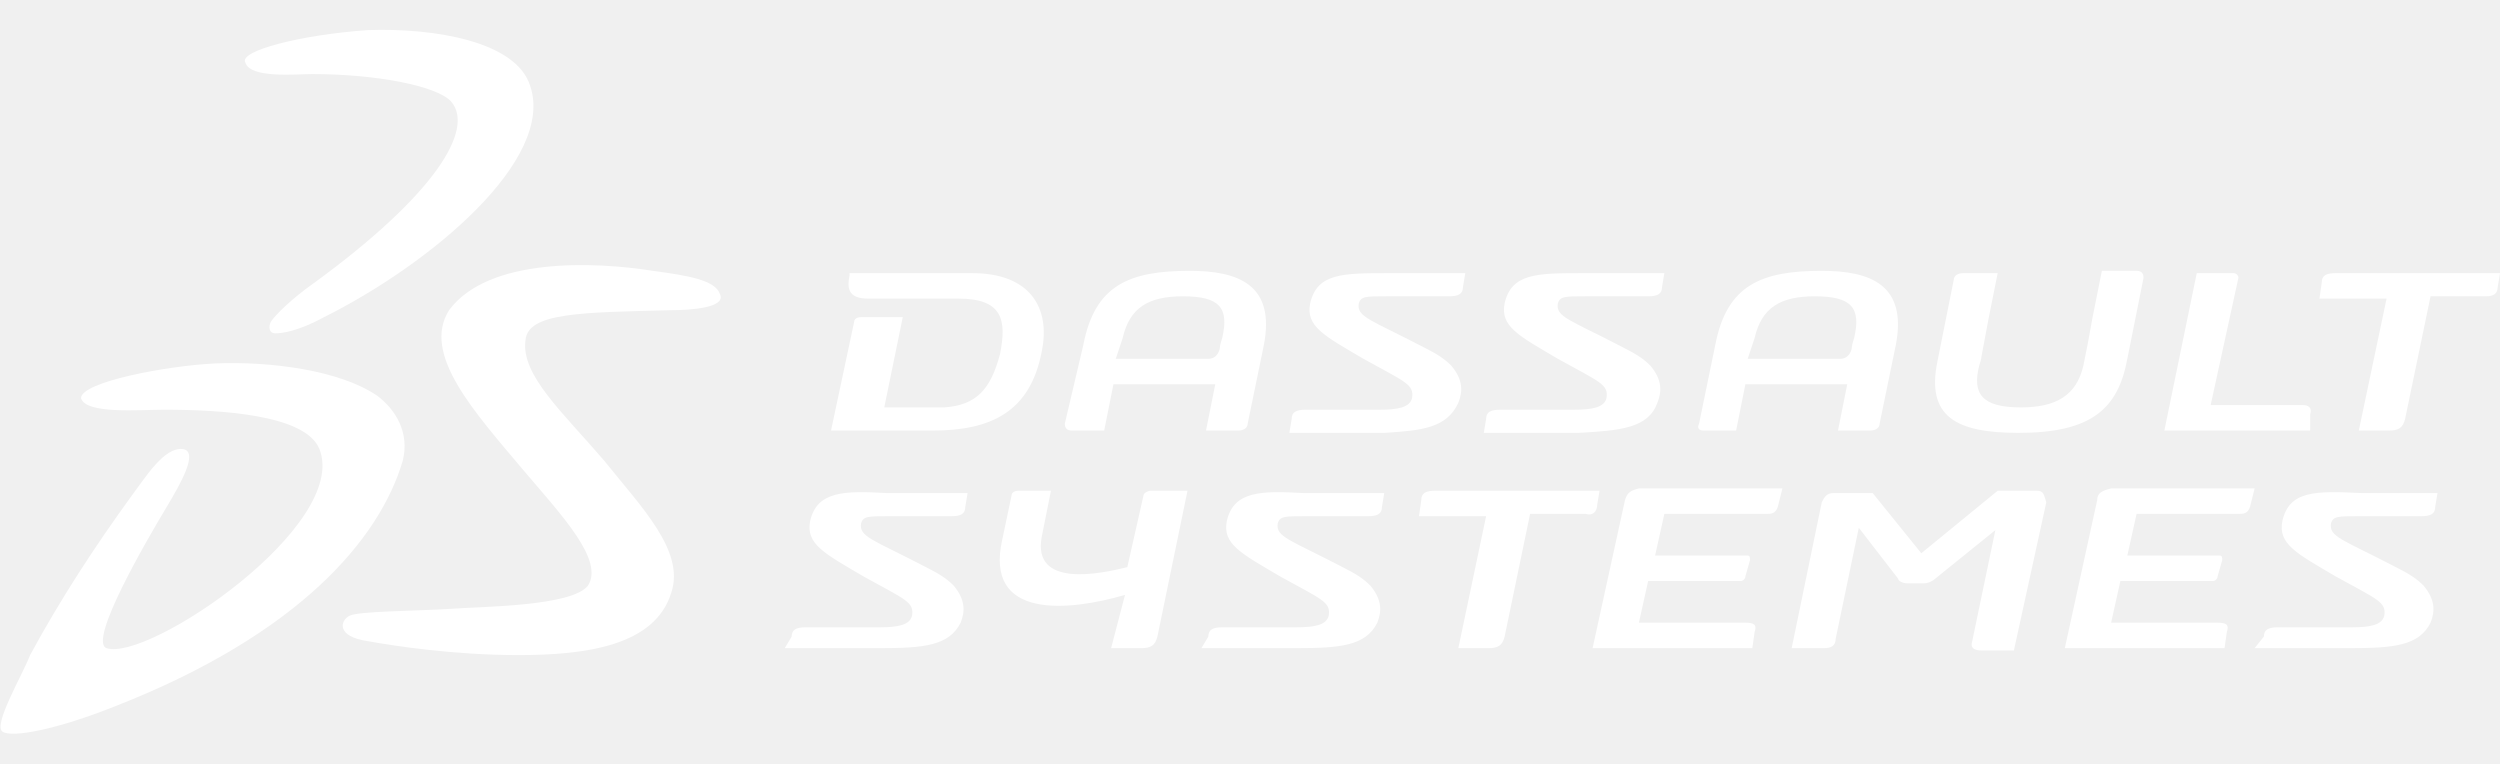
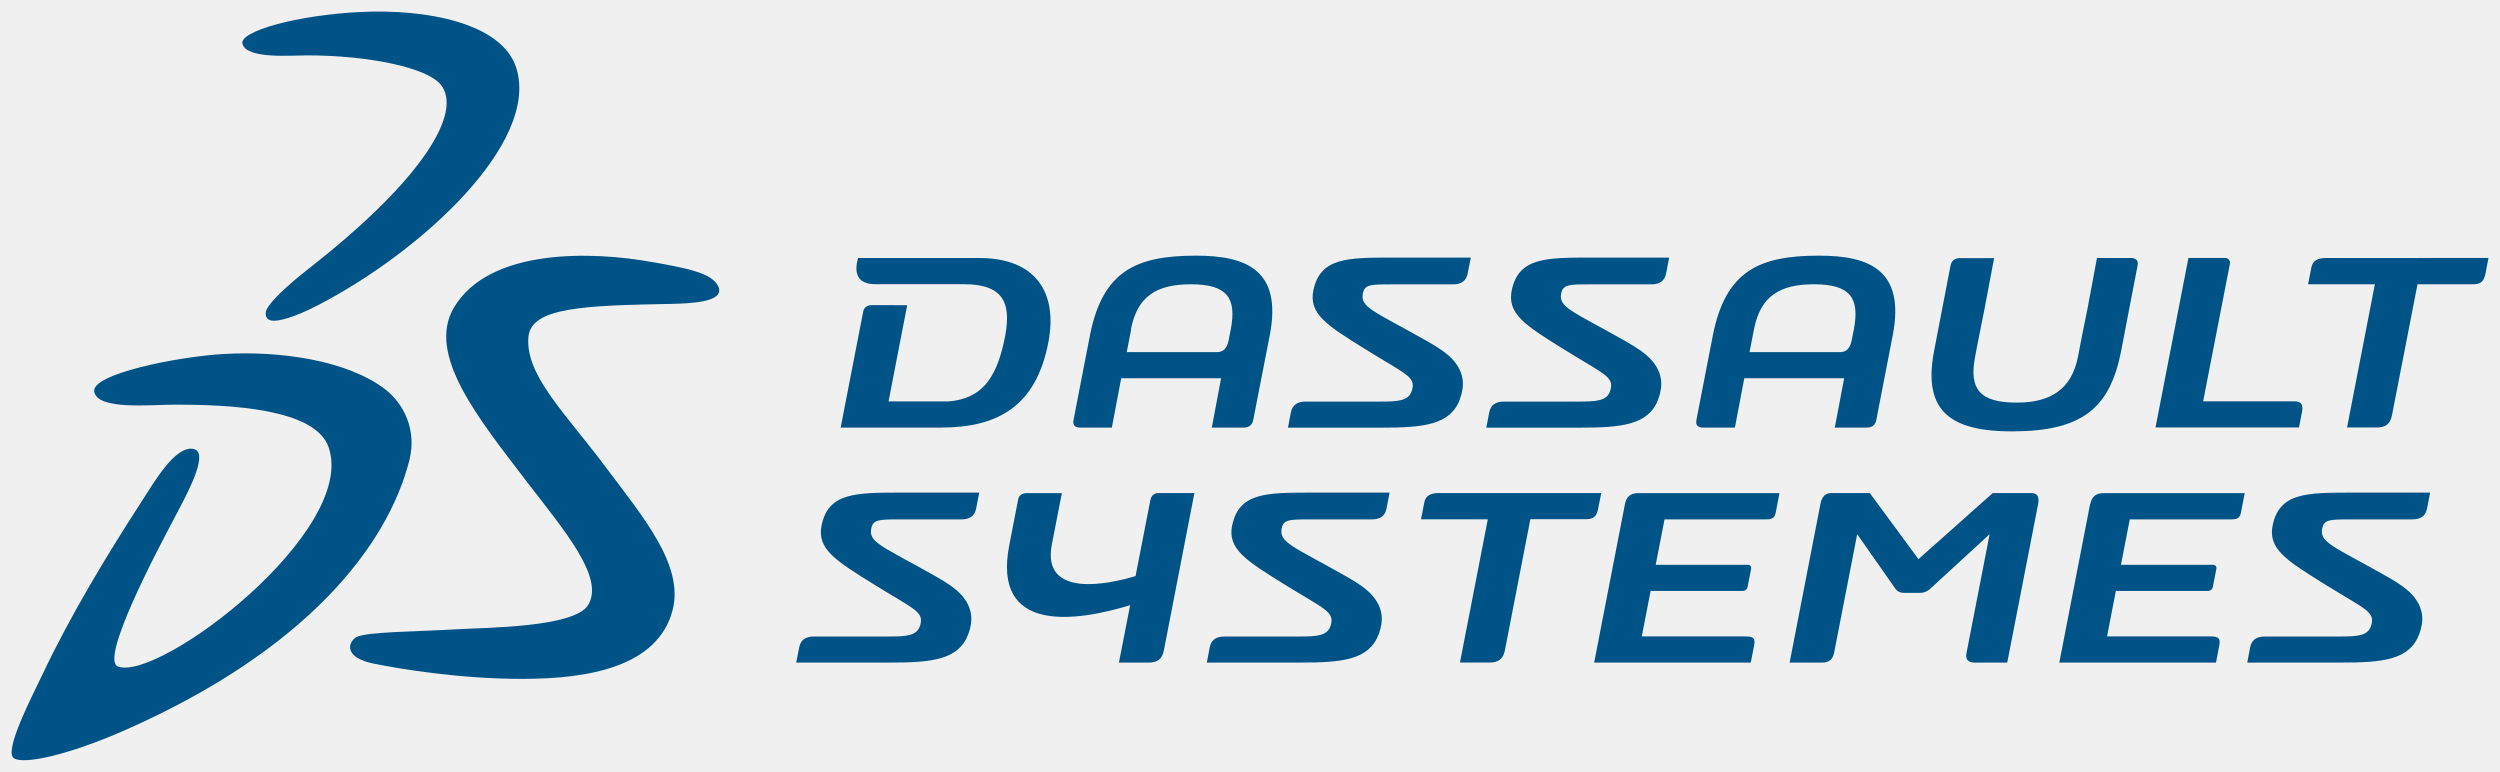
- <svg xmlns="http://www.w3.org/2000/svg" version="1.1" id="Calque_1" x="0px" y="0px" viewBox="0 0 108 33" style="enable-background:new 0 0 108 33;" xml:space="preserve">
-   <style type="text/css">
- 	.st0{fill-rule:evenodd;clip-rule:evenodd;fill:#FFFFFF;}
- 	.st1{fill:#FFFFFF;}
- </style>
-   <path class="st0" d="M15.9,1.3c2.9-0.1,6.4,0.5,7,2.4c1.1,3.2-4.3,7.7-8.9,10c-1.1,0.6-1.8,0.7-2.1,0.7c-0.3,0-0.3-0.3-0.2-0.5  c0.2-0.3,0.9-1,1.9-1.7c5.2-3.8,6.9-6.6,5.9-7.8c-0.6-0.7-3.3-1.2-6-1.2c-0.7,0-2.7,0.2-2.9-0.5C10.3,2.2,13,1.5,15.9,1.3z" />
-   <path class="st0" d="M9.3,15.7c2.4-0.1,5.4,0.3,7,1.4c0.8,0.6,1.4,1.6,1.1,2.8c-1,3.4-4.5,7.5-12.4,10.6c-2.5,1-4.5,1.4-4.9,1.1  c-0.4-0.3,0.9-2.5,1.2-3.3c1.3-2.4,2.8-4.7,4.4-6.9c0.6-0.8,1.4-2.1,2.2-2c0.7,0.1-0.1,1.5-0.7,2.5c-0.9,1.5-3.4,5.8-2.6,6.1  c1.8,0.6,10.5-5.3,9.2-8.6c-0.6-1.5-4.3-1.7-6.7-1.7c-1.1,0-3.4,0.2-3.6-0.5C3.5,16.5,7.2,15.8,9.3,15.7z" />
-   <path class="st0" d="M28.2,11.7c1.5,0.2,2.7,0.4,2.9,1c0.3,0.6-1.3,0.7-2.1,0.7c-3.9,0.1-6.2,0.1-6.3,1.3c-0.2,1.5,1.6,3.1,3.4,5.2  c1.6,2,3.5,3.9,2.9,5.7c-0.7,2.3-3.7,2.7-6.6,2.7c-2.8,0-5.4-0.4-6.5-0.6c-1.4-0.2-1.2-0.9-0.8-1.1c0.4-0.2,2.8-0.2,4.4-0.3  c1.3-0.1,5.2-0.1,5.9-1c0.7-1.1-1.1-3-2.8-5c-2.1-2.5-4.4-5-3.2-6.9C21.1,11.1,25.7,11.3,28.2,11.7z" />
-   <g>
-     <path class="st1" d="M73.6,18.6H75l0.4-2h4.4l-0.4,2h1.4c0.2,0,0.4-0.1,0.4-0.3l0.7-3.4c0.5-2.6-1.1-3.2-3.2-3.2   c-2.6,0-4.1,0.6-4.6,3.2l-0.7,3.4C73.3,18.5,73.4,18.6,73.6,18.6z M75.8,14.6c0.3-1.3,1.1-1.8,2.6-1.8c1.6,0,2,0.5,1.7,1.8   c0,0-0.1,0.3-0.1,0.4c0,0.1-0.1,0.5-0.5,0.5h-4L75.8,14.6z M46.3,18.6h1.4l0.4-2h4.4l-0.4,2h1.4c0.2,0,0.4-0.1,0.4-0.3l0.7-3.4   c0.5-2.6-1.1-3.2-3.2-3.2c-2.6,0-4.1,0.6-4.6,3.2L46,18.3C46,18.5,46.1,18.6,46.3,18.6z M48.5,14.6c0.3-1.3,1.1-1.8,2.6-1.8   c1.6,0,2,0.5,1.7,1.8c0,0-0.1,0.3-0.1,0.4c0,0.1-0.1,0.5-0.5,0.5h-4L48.5,14.6z M69,21.8l0.1-0.6H62c-0.4,0-0.6,0.1-0.6,0.4   l-0.1,0.7h2.9L63,28h1.3c0.4,0,0.6-0.1,0.7-0.5l1.1-5.3h2.4C68.8,22.3,69,22.1,69,21.8z M49.4,21.4l-0.7,3.1   c-1.2,0.3-4.1,0.9-3.7-1.3l0.4-2H44c-0.2,0-0.3,0.1-0.3,0.2l-0.4,1.9c-0.8,3.5,2.9,3.1,5.3,2.4L48,28h1.3c0.4,0,0.6-0.1,0.7-0.5   l1.3-6.3h-1.6C49.6,21.2,49.4,21.3,49.4,21.4z M90.6,21.6L89.2,28h6.9l0.1-0.7c0.1-0.3,0-0.4-0.4-0.4h-4.6l0.4-1.8h4   c0.1,0,0.2-0.1,0.2-0.2l0.2-0.7c0-0.1,0-0.2-0.1-0.2h-4l0.4-1.8h4.4c0.2,0,0.4,0,0.5-0.3l0.2-0.8h-6.2   C90.8,21.2,90.6,21.3,90.6,21.6z M70.2,21.6L68.8,28h6.9l0.1-0.7c0.1-0.3,0-0.4-0.4-0.4h-4.6l0.4-1.8h4c0.1,0,0.2-0.1,0.2-0.2   l0.2-0.7c0-0.1,0-0.2-0.1-0.2h-4l0.4-1.8h4.4c0.2,0,0.4,0,0.5-0.3l0.2-0.8h-6.2C70.4,21.2,70.3,21.3,70.2,21.6z M88,21.2h-1.7   L83,23.9l-2.1-2.6h-1.7c-0.3,0-0.4,0.2-0.5,0.4L77.4,28h1.4c0.3,0,0.5-0.1,0.5-0.4l1-4.8L82,25c0,0.1,0.2,0.2,0.4,0.2h0.7   c0.2,0,0.4-0.1,0.5-0.2l2.6-2.1l-1,4.8c-0.1,0.3,0.1,0.4,0.4,0.4h1.4l1.4-6.4C88.3,21.4,88.3,21.2,88,21.2z M99.8,17.9   c0.1-0.3-0.1-0.4-0.3-0.4h-4l1.2-5.5c0-0.1-0.1-0.2-0.2-0.2h-1.6l-1.4,6.8h6.3L99.8,17.9z M37.2,13.7c-0.2,0-0.3,0.1-0.3,0.2   l-1,4.7h4.4c2.5,0,4.2-0.8,4.7-3.4c0.4-1.9-0.5-3.4-3-3.4h-5.3c0,0,0,0,0,0.1c-0.1,0.5-0.1,1,0.8,1h3.9c1.9,0,2.1,0.9,1.8,2.4   c-0.4,1.5-1,2.2-2.4,2.3h-2.6l0.8-3.9H37.2z M100.9,11.8c-0.4,0-0.6,0.1-0.6,0.4l-0.1,0.7h2.9l-1.2,5.7h1.3c0.4,0,0.6-0.1,0.7-0.5   l1.1-5.3h2.4c0.3,0,0.5-0.1,0.5-0.4l0.1-0.6H100.9z M63,17.4c0.2-0.5,0.2-1-0.3-1.6c-0.3-0.3-0.6-0.5-1.2-0.8   c-2.3-1.2-2.9-1.3-2.8-1.9c0.1-0.3,0.3-0.3,1.2-0.3h2.7c0.4,0,0.6-0.1,0.6-0.4l0.1-0.6H60c-2,0-3.1,0-3.4,1.3   c-0.2,1,0.6,1.4,2.3,2.4c1.8,1,2.2,1.1,2.1,1.7c-0.1,0.4-0.6,0.5-1.4,0.5h-3.2c-0.4,0-0.6,0.1-0.6,0.4l-0.1,0.6h4.1   C61.4,18.6,62.5,18.5,63,17.4z M71.6,17.4c0.2-0.5,0.2-1-0.3-1.6c-0.3-0.3-0.6-0.5-1.2-0.8c-2.3-1.2-2.9-1.3-2.8-1.9   c0.1-0.3,0.3-0.3,1.2-0.3h2.7c0.4,0,0.6-0.1,0.6-0.4l0.1-0.6h-3.5c-2,0-3.1,0-3.4,1.3c-0.2,1,0.6,1.4,2.3,2.4   c1.8,1,2.2,1.1,2.1,1.7c-0.1,0.4-0.6,0.5-1.4,0.5h-3.2c-0.4,0-0.6,0.1-0.6,0.4l-0.1,0.6h4.1C70,18.6,71.2,18.5,71.6,17.4z    M98.6,22.5c-0.2,1,0.6,1.4,2.3,2.4c1.8,1,2.2,1.1,2.1,1.7c-0.1,0.4-0.6,0.5-1.4,0.5h-3.2c-0.4,0-0.6,0.1-0.6,0.4L97.4,28h4.1   c1.9,0,3-0.1,3.5-1.1c0.2-0.5,0.2-1-0.3-1.6c-0.3-0.3-0.6-0.5-1.2-0.8c-2.3-1.2-2.9-1.3-2.8-1.9c0.1-0.3,0.3-0.3,1.2-0.3h2.7   c0.4,0,0.6-0.1,0.6-0.4l0.1-0.6H102C100,21.2,98.9,21.2,98.6,22.5z M53,22.5c-0.2,1,0.6,1.4,2.3,2.4c1.8,1,2.2,1.1,2.1,1.7   c-0.1,0.4-0.6,0.5-1.4,0.5h-3.2c-0.4,0-0.6,0.1-0.6,0.4L51.9,28h4.1c1.9,0,3-0.1,3.5-1.1c0.2-0.5,0.2-1-0.3-1.6   c-0.3-0.3-0.6-0.5-1.2-0.8c-2.3-1.2-2.9-1.3-2.8-1.9c0.1-0.3,0.3-0.3,1.2-0.3h2.7c0.4,0,0.6-0.1,0.6-0.4l0.1-0.6h-3.5   C54.5,21.2,53.3,21.2,53,22.5z M35,22.5c-0.2,1,0.6,1.4,2.3,2.4c1.8,1,2.2,1.1,2.1,1.7c-0.1,0.4-0.6,0.5-1.4,0.5h-3.2   c-0.4,0-0.6,0.1-0.6,0.4L33.9,28H38c1.9,0,3-0.1,3.5-1.1c0.2-0.5,0.2-1-0.3-1.6c-0.3-0.3-0.6-0.5-1.2-0.8c-2.3-1.2-2.9-1.3-2.8-1.9   c0.1-0.3,0.3-0.3,1.2-0.3h2.7c0.4,0,0.6-0.1,0.6-0.4l0.1-0.6h-3.5C36.5,21.2,35.3,21.2,35,22.5z M87.2,18.7c3.1,0,4.3-1,4.7-3.2   l0.7-3.5c0-0.2-0.1-0.3-0.3-0.3h-1.5l-0.4,2l-0.2,1.1L90,15.8c-0.3,1.3-1.2,1.8-2.7,1.8c-1.7,0-2.1-0.6-1.8-1.8   c0,0,0.1-0.3,0.1-0.4l0.3-1.6l0.4-2h-1.5c-0.2,0-0.4,0.1-0.4,0.3l-0.7,3.5C83.2,18,84.5,18.7,87.2,18.7z" />
+ <svg xmlns="http://www.w3.org/2000/svg" width="107.944" height="33.324" viewBox="0 0 28.56 8.817" version="1.1" id="svg9123">
+   <defs id="defs9117" />
+   <g id="layer1" transform="translate(5.832383,-343.1081)">
+     <g id="g9179" transform="translate(0.1322916,-0.1322916)">
+       <path d="m -1.837,343.377 c 0.737,-0.035 1.608,0.122 1.771,0.642 0.266,0.852 -1.083,2.094 -2.259,2.704 -0.288,0.15 -0.463,0.191 -0.536,0.18 -0.07,-0.01 -0.08,-0.079 -0.058,-0.127 0.042,-0.089 0.231,-0.272 0.485,-0.47 1.323,-1.034 1.754,-1.792 1.504,-2.099 -0.16,-0.197 -0.831,-0.334 -1.528,-0.334 -0.189,0 -0.686,0.044 -0.737,-0.131 -0.042,-0.143 0.625,-0.331 1.357,-0.365" id="Fill-1" style="fill:#005386;fill-rule:evenodd;stroke:none;stroke-width:0.265" />
+       <path d="m -3.396,347.284 c 0.632,-0.037 1.399,0.073 1.83,0.403 0.214,0.164 0.365,0.465 0.278,0.811 -0.249,0.981 -1.177,2.168 -3.24,3.08 -0.656,0.29 -1.172,0.401 -1.28,0.323 -0.116,-0.084 0.222,-0.731 0.324,-0.946 0.329,-0.696 0.741,-1.373 1.142,-1.994 0.148,-0.228 0.376,-0.624 0.582,-0.593 0.185,0.028 -0.032,0.449 -0.174,0.717 -0.239,0.449 -0.899,1.696 -0.681,1.771 0.481,0.165 2.736,-1.551 2.404,-2.507 -0.154,-0.444 -1.134,-0.486 -1.75,-0.486 -0.281,0 -0.893,0.066 -0.927,-0.149 -0.037,-0.198 0.931,-0.398 1.494,-0.431" id="Fill-3" style="fill:#005386;fill-rule:evenodd;stroke:none;stroke-width:0.265" />
+       <path d="m 1.483,346.233 c 0.379,0.069 0.688,0.122 0.759,0.282 0.08,0.181 -0.333,0.192 -0.541,0.197 -0.997,0.019 -1.599,0.039 -1.629,0.378 -0.039,0.436 0.426,0.875 0.886,1.491 0.42,0.562 0.897,1.117 0.76,1.634 -0.171,0.644 -0.961,0.781 -1.714,0.781 -0.721,6.6e-4 -1.403,-0.115 -1.69,-0.172 -0.357,-0.07 -0.304,-0.247 -0.209,-0.304 0.106,-0.063 0.713,-0.065 1.136,-0.09 0.347,-0.021 1.356,-0.02 1.513,-0.278 0.193,-0.316 -0.279,-0.858 -0.713,-1.425 -0.541,-0.708 -1.135,-1.438 -0.821,-1.971 0.407,-0.69 1.598,-0.643 2.263,-0.522" id="Fill-5" style="fill:#005386;fill-rule:evenodd;stroke:none;stroke-width:0.265" />
+       <path d="m 17.029,348.168 c 0.801,0 1.11,-0.274 1.236,-0.907 l 0.19,-0.987 c 0.013,-0.066 -0.027,-0.086 -0.077,-0.086 h -0.387 l -0.106,0.568 -0.061,0.302 -0.051,0.263 c -0.071,0.357 -0.302,0.519 -0.695,0.519 -0.432,0 -0.547,-0.157 -0.48,-0.519 0,0 0.017,-0.09 0.022,-0.117 l 0.089,-0.447 0.107,-0.568 h -0.388 c -0.05,0 -0.097,0.02 -0.11,0.086 l -0.19,0.987 c -0.13,0.696 0.216,0.907 0.9,0.907 z m -13.607,1.07 c -0.058,0.272 0.155,0.404 0.588,0.673 0.473,0.294 0.582,0.316 0.538,0.471 -0.035,0.125 -0.159,0.13 -0.372,0.13 H 3.333 c -0.096,0 -0.151,0.039 -0.168,0.125 l -0.034,0.173 h 1.064 c 0.487,0 0.792,-0.03 0.903,-0.328 0.054,-0.145 0.053,-0.295 -0.078,-0.443 -0.067,-0.075 -0.166,-0.142 -0.302,-0.218 -0.608,-0.344 -0.767,-0.383 -0.728,-0.55 0.022,-0.094 0.086,-0.097 0.315,-0.097 h 0.713 c 0.096,0 0.152,-0.039 0.169,-0.125 l 0.035,-0.181 H 4.318 c -0.511,0 -0.818,0.003 -0.896,0.37 z m 4.69,0 c -0.058,0.272 0.155,0.404 0.588,0.673 0.474,0.294 0.582,0.316 0.538,0.471 -0.035,0.125 -0.159,0.13 -0.372,0.13 h -0.843 c -0.096,0 -0.152,0.039 -0.168,0.125 l -0.033,0.173 h 1.063 c 0.487,0 0.792,-0.03 0.902,-0.328 0.054,-0.145 0.054,-0.295 -0.078,-0.443 -0.067,-0.075 -0.166,-0.142 -0.302,-0.218 -0.608,-0.344 -0.766,-0.383 -0.728,-0.55 0.021,-0.094 0.086,-0.097 0.315,-0.097 h 0.713 c 0.096,0 0.152,-0.039 0.168,-0.125 l 0.035,-0.181 H 9.009 c -0.511,0 -0.818,0.003 -0.896,0.37 z m 11.887,0 c -0.058,0.272 0.156,0.404 0.588,0.673 0.474,0.294 0.582,0.316 0.538,0.471 -0.035,0.125 -0.159,0.13 -0.372,0.13 h -0.844 c -0.096,0 -0.152,0.039 -0.168,0.125 l -0.033,0.173 h 1.064 c 0.487,0 0.792,-0.03 0.902,-0.328 0.054,-0.145 0.053,-0.295 -0.078,-0.443 -0.067,-0.075 -0.166,-0.142 -0.302,-0.218 -0.608,-0.344 -0.767,-0.383 -0.728,-0.55 0.021,-0.094 0.086,-0.097 0.315,-0.097 h 0.713 c 0.096,0 0.151,-0.039 0.168,-0.125 l 0.035,-0.181 h -0.902 c -0.511,0 -0.818,0.003 -0.896,0.37 z m -7.019,-1.441 c 0.054,-0.145 0.053,-0.295 -0.078,-0.443 -0.067,-0.076 -0.166,-0.142 -0.302,-0.219 -0.608,-0.344 -0.766,-0.383 -0.728,-0.549 0.022,-0.093 0.087,-0.097 0.315,-0.097 h 0.713 c 0.096,0 0.152,-0.039 0.169,-0.125 l 0.035,-0.181 h -0.902 c -0.511,0 -0.818,0.003 -0.896,0.371 -0.057,0.272 0.156,0.404 0.588,0.673 0.474,0.294 0.582,0.316 0.538,0.471 -0.035,0.125 -0.159,0.13 -0.372,0.13 h -0.843 c -0.096,0 -0.152,0.039 -0.169,0.125 l -0.033,0.173 h 1.063 c 0.487,0 0.792,-0.03 0.903,-0.328 z m -2.266,0 c 0.054,-0.145 0.053,-0.295 -0.078,-0.443 -0.067,-0.076 -0.166,-0.142 -0.302,-0.219 -0.608,-0.344 -0.767,-0.383 -0.728,-0.549 0.021,-0.093 0.086,-0.097 0.315,-0.097 h 0.713 c 0.096,0 0.152,-0.039 0.168,-0.125 l 0.036,-0.181 H 9.936 c -0.511,0 -0.818,0.003 -0.896,0.371 -0.058,0.272 0.156,0.404 0.588,0.673 0.474,0.294 0.582,0.316 0.538,0.471 -0.035,0.125 -0.159,0.13 -0.373,0.13 H 8.951 c -0.096,0 -0.152,0.039 -0.169,0.125 l -0.033,0.173 h 1.064 c 0.487,0 0.792,-0.03 0.902,-0.328 z m 9.892,-1.609 c -0.096,0 -0.15,0.033 -0.165,0.105 l -0.038,0.195 h 0.763 l -0.318,1.636 h 0.342 c 0.096,0 0.152,-0.039 0.171,-0.138 l 0.292,-1.498 H 22.291 c 0.09,0 0.122,-0.04 0.138,-0.119 l 0.035,-0.182 z m -16.617,0.538 c -0.048,0 -0.084,0.033 -0.091,0.066 l -0.259,1.333 h 1.147 c 0.643,0 1.088,-0.239 1.227,-0.981 0.104,-0.552 -0.136,-0.956 -0.79,-0.956 H 3.837 c 0,0 -0.003,0.014 -0.006,0.025 -0.031,0.13 -0.015,0.274 0.204,0.274 h 1.009 c 0.485,0 0.555,0.243 0.458,0.67 -0.095,0.42 -0.261,0.636 -0.625,0.669 H 4.186 l 0.213,-1.099 z m 16.345,1.217 c 0.016,-0.085 -0.013,-0.118 -0.091,-0.118 h -1.039 l 0.306,-1.572 c 0.006,-0.033 -0.018,-0.066 -0.059,-0.066 h -0.415 l -0.376,1.937 h 1.639 z m -3.094,0.93 h -0.439 l -0.849,0.755 -0.556,-0.755 h -0.438 c -0.072,0 -0.112,0.046 -0.126,0.125 l -0.352,1.812 h 0.372 c 0.078,0 0.122,-0.039 0.136,-0.111 l 0.264,-1.356 0.428,0.611 c 0.013,0.026 0.048,0.059 0.102,0.059 h 0.193 c 0.054,0 0.102,-0.033 0.125,-0.059 l 0.665,-0.611 -0.264,1.356 c -0.014,0.072 0.014,0.111 0.093,0.111 h 0.372 l 0.353,-1.812 c 0.015,-0.079 -0.006,-0.125 -0.078,-0.125 z m -4.641,0.125 -0.352,1.812 h 1.789 l 0.038,-0.194 c 0.016,-0.079 -0.004,-0.105 -0.094,-0.105 h -1.189 l 0.101,-0.52 h 1.051 c 0.03,0 0.052,-0.019 0.057,-0.046 l 0.04,-0.206 c 0.005,-0.026 -0.009,-0.046 -0.039,-0.046 h -1.051 l 0.101,-0.519 h 1.147 c 0.054,0 0.108,0 0.122,-0.072 l 0.044,-0.228 h -1.615 c -0.084,0 -0.134,0.039 -0.15,0.125 z m 5.314,0 -0.352,1.812 h 1.79 l 0.037,-0.194 c 0.015,-0.079 -0.004,-0.105 -0.093,-0.105 h -1.189 l 0.101,-0.52 h 1.051 c 0.03,0 0.052,-0.019 0.057,-0.046 l 0.04,-0.206 c 0.005,-0.026 -0.01,-0.046 -0.039,-0.046 h -1.051 l 0.101,-0.519 h 1.147 c 0.054,0 0.108,0 0.122,-0.072 l 0.044,-0.228 H 18.065 c -0.084,0 -0.134,0.039 -0.15,0.125 z m -10.733,-0.059 -0.172,0.882 c -0.3,0.092 -1.078,0.261 -0.956,-0.363 l 0.114,-0.584 H 5.759 c -0.048,0 -0.085,0.032 -0.091,0.065 l -0.103,0.532 c -0.197,1.011 0.761,0.873 1.381,0.683 l -0.128,0.656 H 7.16 c 0.096,0 0.152,-0.039 0.171,-0.138 l 0.349,-1.799 H 7.266 c -0.042,0 -0.078,0.032 -0.084,0.065 z m 5.112,0.116 0.036,-0.182 h -1.856 c -0.096,0 -0.151,0.033 -0.165,0.105 l -0.038,0.195 h 0.763 l -0.318,1.636 h 0.342 c 0.096,0 0.151,-0.039 0.171,-0.138 l 0.291,-1.499 h 0.637 c 0.09,0 0.122,-0.039 0.137,-0.118 z m -5.337,-2.053 c 0.073,-0.377 0.293,-0.514 0.685,-0.514 0.415,0 0.524,0.156 0.456,0.514 0,0 -0.017,0.089 -0.023,0.117 -0.008,0.04 -0.027,0.144 -0.134,0.144 H 6.907 l 0.051,-0.261 z m -0.584,1.123 h 0.366 l 0.107,-0.563 h 1.141 l -0.106,0.563 h 0.366 c 0.048,0 0.094,-0.02 0.107,-0.086 l 0.191,-0.978 c 0.14,-0.742 -0.279,-0.9 -0.844,-0.9 -0.677,0 -1.063,0.17 -1.21,0.9 l -0.19,0.978 c -0.013,0.066 0.025,0.086 0.074,0.086 z m 7.702,-1.123 c 0.073,-0.377 0.293,-0.514 0.685,-0.514 0.415,0 0.524,0.156 0.456,0.514 0,0 -0.017,0.089 -0.023,0.117 -0.008,0.04 -0.027,0.144 -0.134,0.144 h -1.035 l 0.051,-0.261 z m -0.584,1.123 h 0.366 l 0.107,-0.563 h 1.141 l -0.107,0.563 h 0.367 c 0.048,0 0.094,-0.02 0.107,-0.086 l 0.19,-0.978 c 0.14,-0.742 -0.279,-0.9 -0.844,-0.9 -0.677,0 -1.063,0.17 -1.211,0.9 l -0.19,0.978 c -0.012,0.066 0.025,0.086 0.074,0.086 z" id="Fill-6" style="fill:#005386;fill-rule:evenodd;stroke:none;stroke-width:0.265" />
+     </g>
  </g>
</svg>
